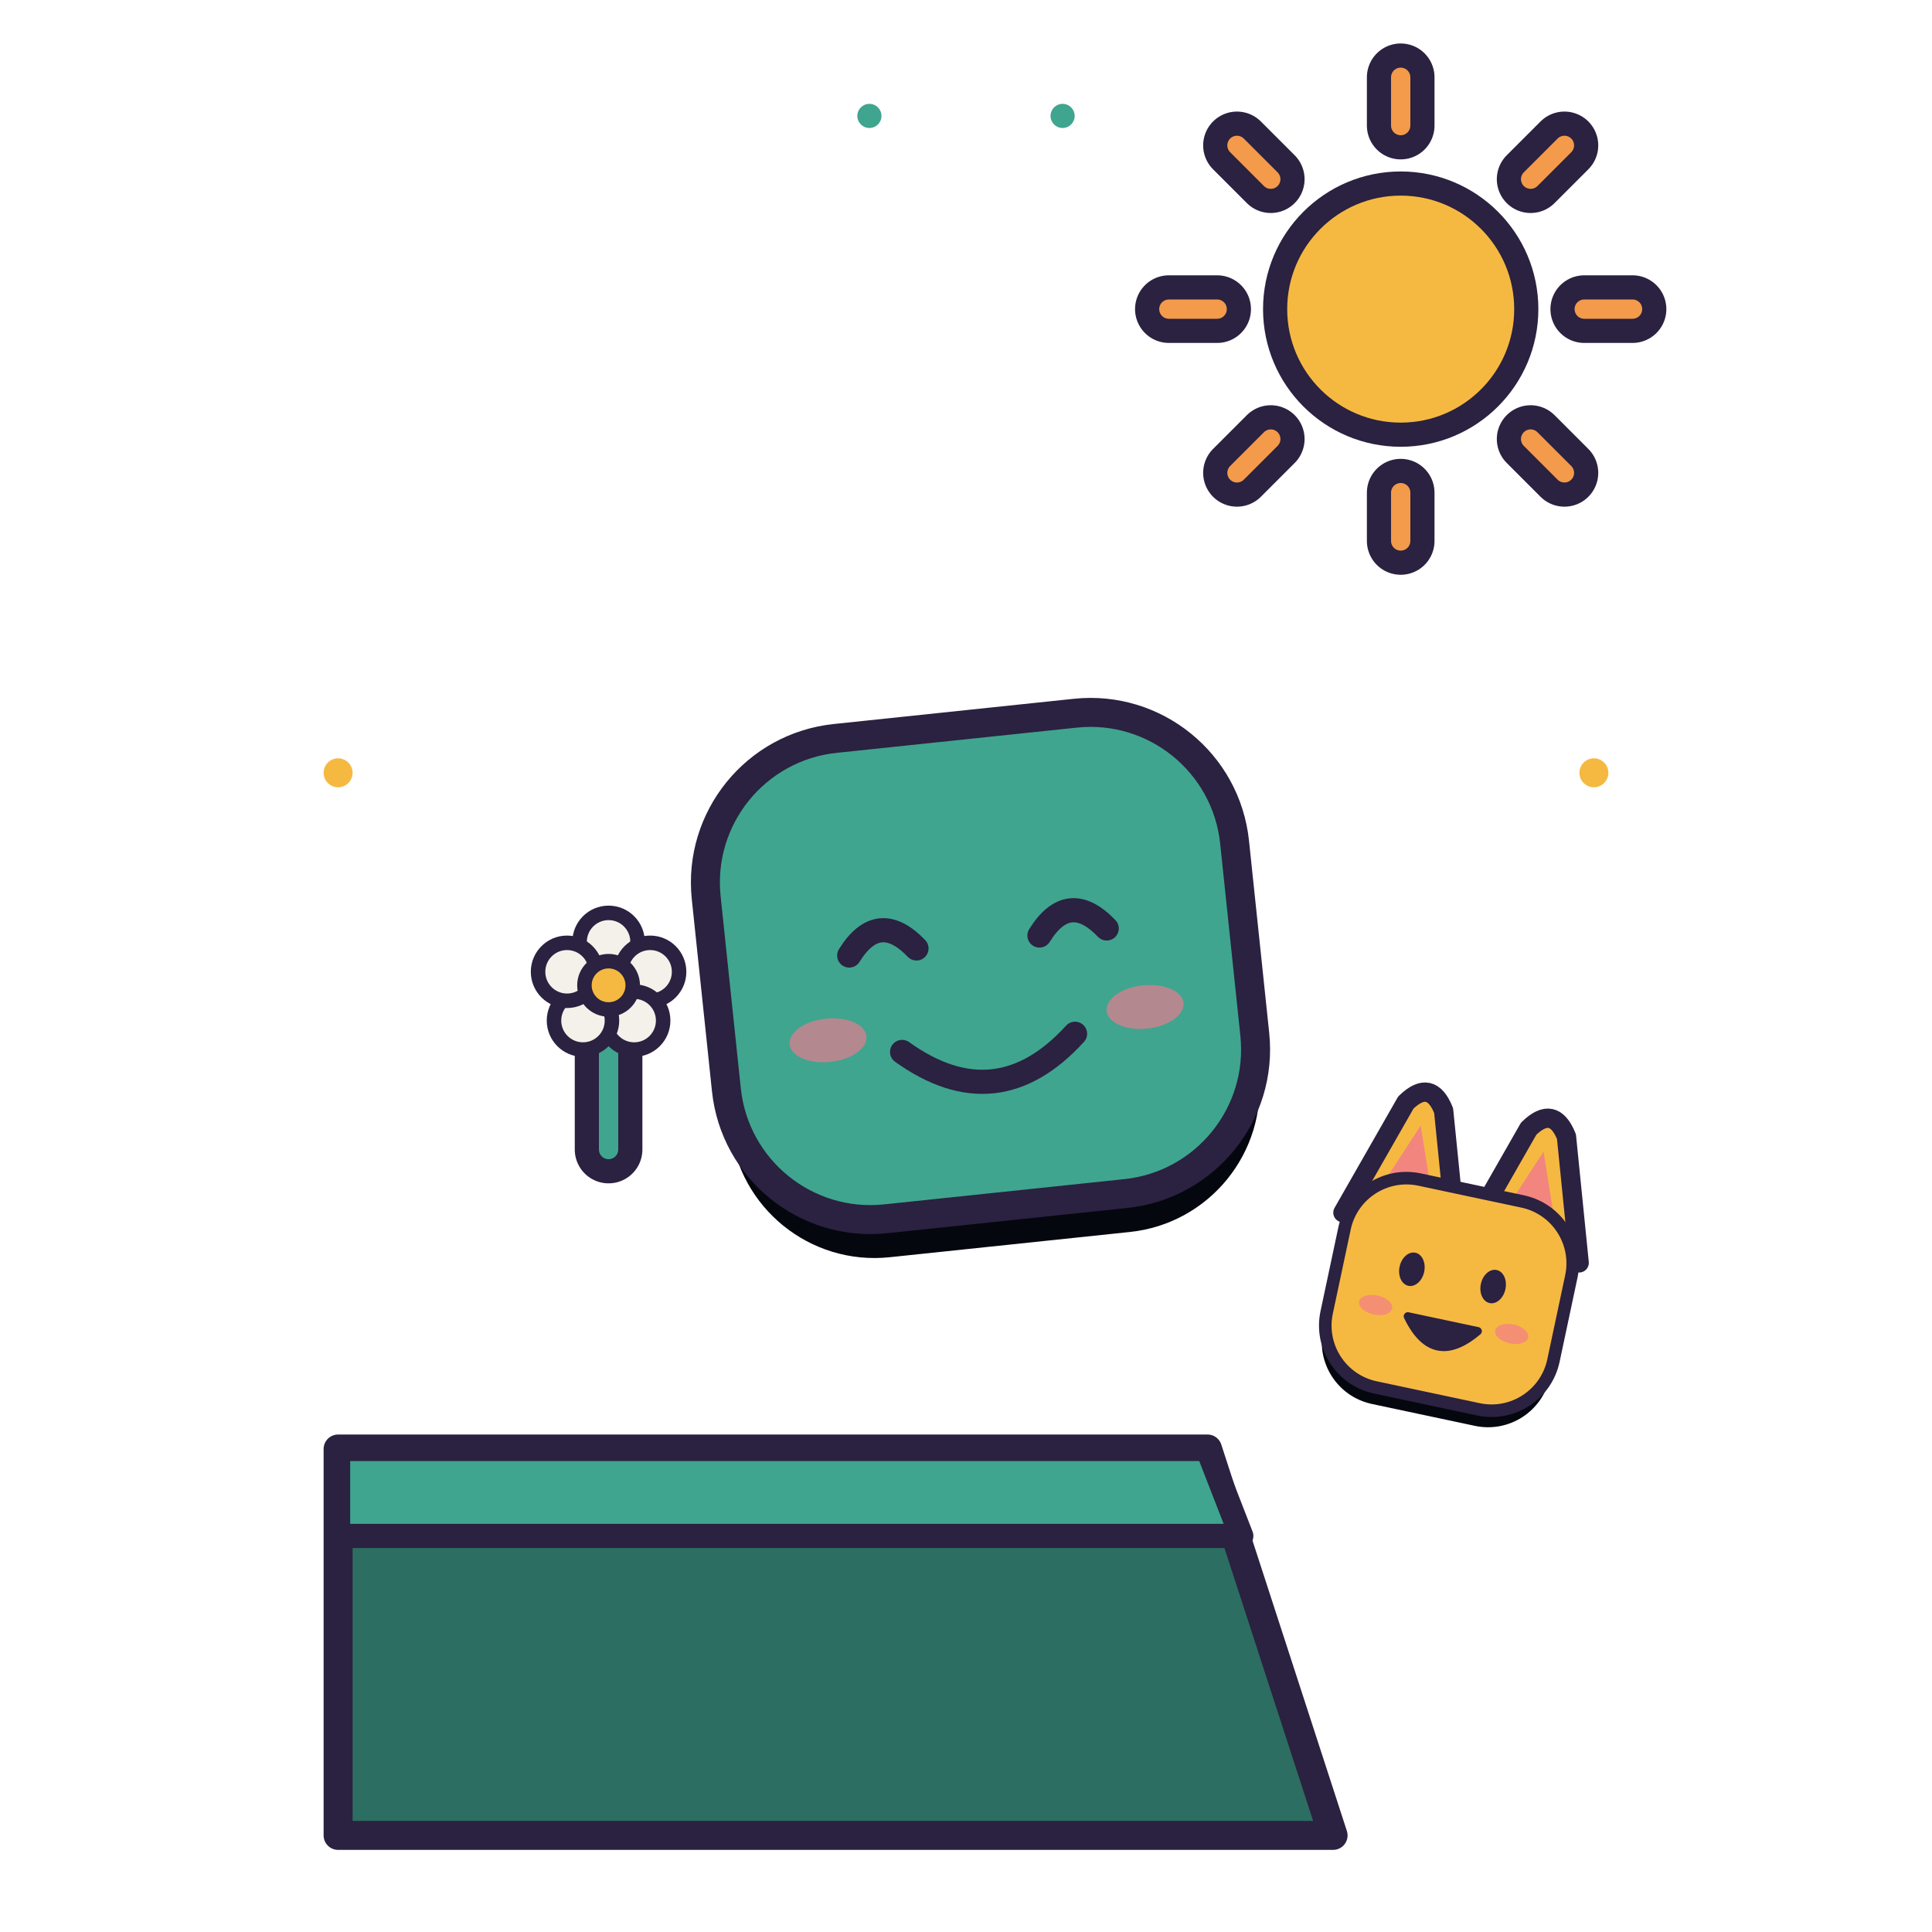
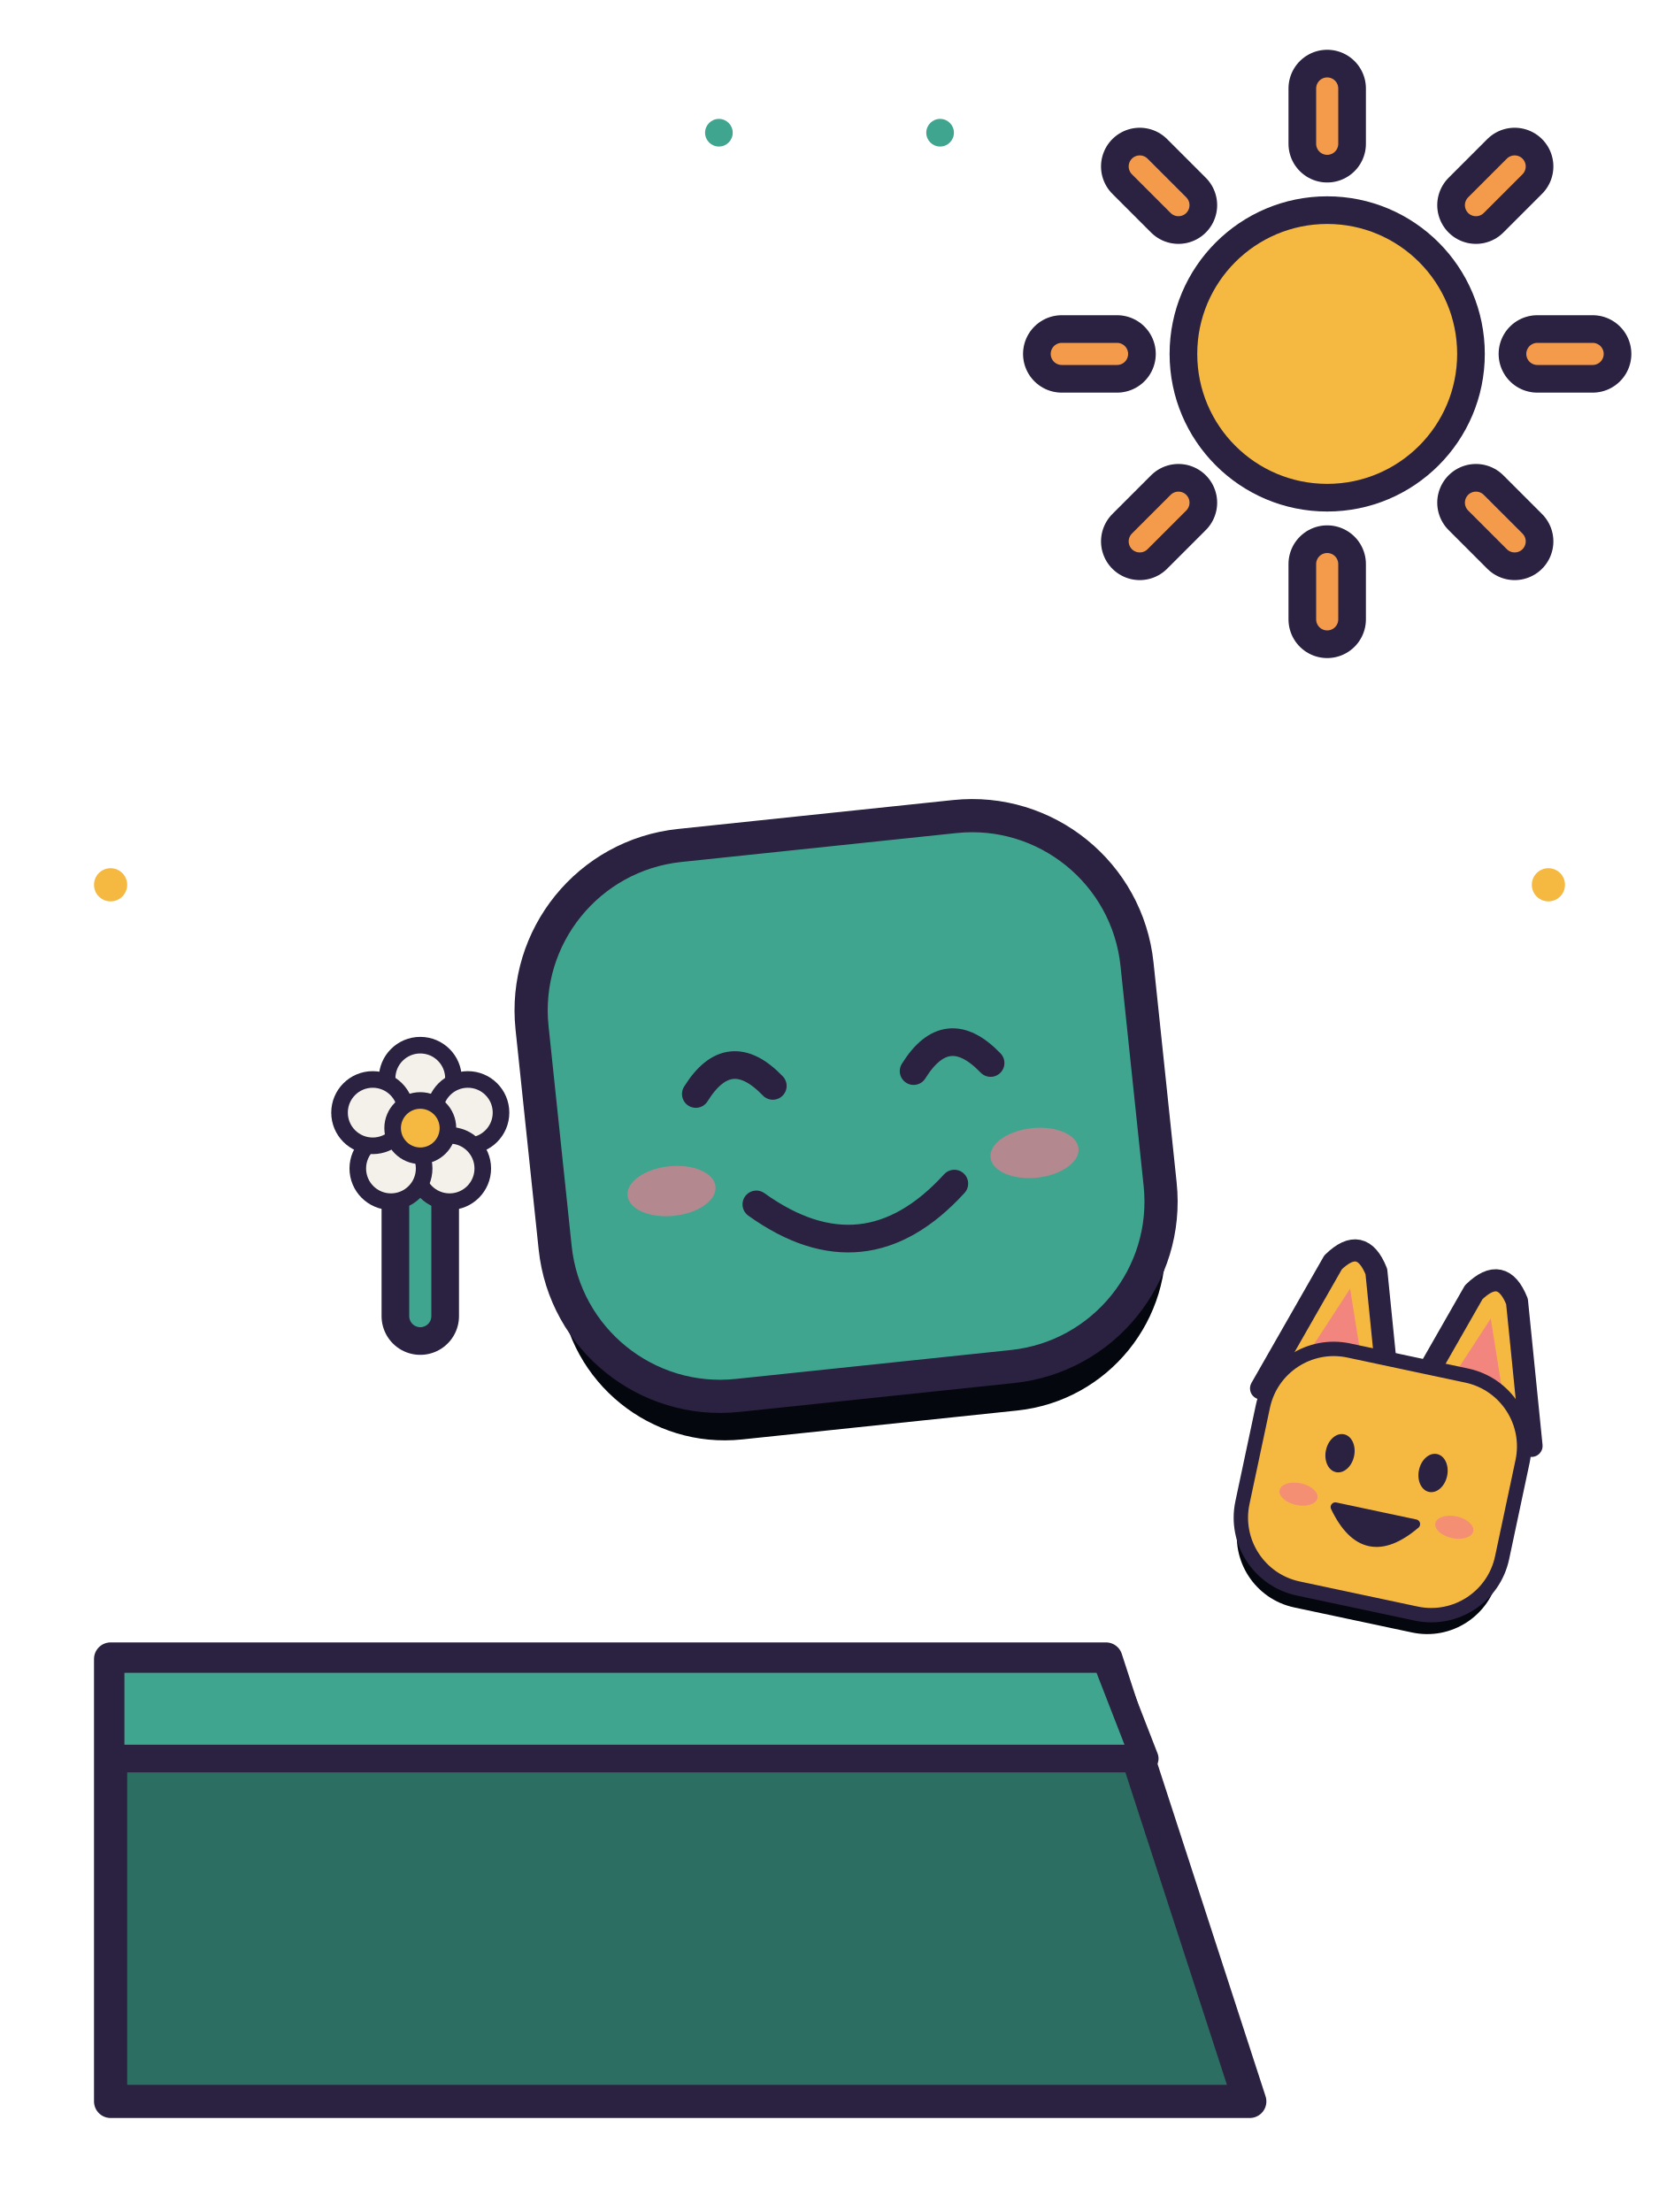
- <svg xmlns="http://www.w3.org/2000/svg" viewBox="-50 0 400 400" width="400" height="400">
+ <svg xmlns="http://www.w3.org/2000/svg" viewBox="0 0 300 400" width="300" height="400">
  <circle cx="20" cy="160" r="3" fill="#f5b942" />
  <circle cx="280" cy="160" r="3" fill="#f5b942" />
  <circle cx="130" cy="24" r="2.5" fill="#3fa58f" />
  <circle cx="170" cy="24" r="2.5" fill="#3fa58f" />
  <line x1="278" y1="64" x2="288" y2="64" stroke="#2b2140" stroke-width="14" stroke-linecap="round" />
  <line x1="278" y1="64" x2="288" y2="64" stroke="#f39a4b" stroke-width="4" stroke-linecap="round" />
  <line x1="266.9" y1="90.9" x2="273.9" y2="97.9" stroke="#2b2140" stroke-width="14" stroke-linecap="round" />
  <line x1="266.9" y1="90.9" x2="273.9" y2="97.9" stroke="#f39a4b" stroke-width="4" stroke-linecap="round" />
  <line x1="240" y1="102" x2="240" y2="112" stroke="#2b2140" stroke-width="14" stroke-linecap="round" />
  <line x1="240" y1="102" x2="240" y2="112" stroke="#f39a4b" stroke-width="4" stroke-linecap="round" />
  <line x1="213.1" y1="90.9" x2="206.1" y2="97.9" stroke="#2b2140" stroke-width="14" stroke-linecap="round" />
  <line x1="213.1" y1="90.9" x2="206.1" y2="97.9" stroke="#f39a4b" stroke-width="4" stroke-linecap="round" />
  <line x1="202" y1="64" x2="192" y2="64" stroke="#2b2140" stroke-width="14" stroke-linecap="round" />
  <line x1="202" y1="64" x2="192" y2="64" stroke="#f39a4b" stroke-width="4" stroke-linecap="round" />
  <line x1="213.1" y1="37.1" x2="206.1" y2="30.1" stroke="#2b2140" stroke-width="14" stroke-linecap="round" />
  <line x1="213.1" y1="37.1" x2="206.1" y2="30.1" stroke="#f39a4b" stroke-width="4" stroke-linecap="round" />
  <line x1="240" y1="26" x2="240" y2="16" stroke="#2b2140" stroke-width="14" stroke-linecap="round" />
  <line x1="240" y1="26" x2="240" y2="16" stroke="#f39a4b" stroke-width="4" stroke-linecap="round" />
  <line x1="266.9" y1="37.1" x2="273.9" y2="30.1" stroke="#2b2140" stroke-width="14" stroke-linecap="round" />
  <line x1="266.9" y1="37.1" x2="273.9" y2="30.1" stroke="#f39a4b" stroke-width="4" stroke-linecap="round" />
  <circle cx="240" cy="64" r="26" fill="#f5b942" stroke="#2b2140" stroke-width="5" />
  <line x1="76" y1="238" x2="76" y2="214" stroke="#2b2140" stroke-width="14" stroke-linecap="round" />
  <line x1="76" y1="238" x2="76" y2="214" stroke="#3fa58f" stroke-width="4" stroke-linecap="round" />
  <circle cx="76" cy="195" r="6" fill="#f4f1ea" stroke="#2b2140" stroke-width="3" />
  <circle cx="84.6" cy="201.2" r="6" fill="#f4f1ea" stroke="#2b2140" stroke-width="3" />
  <circle cx="81.3" cy="211.3" r="6" fill="#f4f1ea" stroke="#2b2140" stroke-width="3" />
  <circle cx="70.7" cy="211.3" r="6" fill="#f4f1ea" stroke="#2b2140" stroke-width="3" />
  <circle cx="67.4" cy="201.2" r="6" fill="#f4f1ea" stroke="#2b2140" stroke-width="3" />
  <circle cx="76" cy="204" r="5" fill="#f5b942" stroke="#2b2140" stroke-width="3" />
  <g transform="rotate(-6 153 200)">
    <rect x="98" y="158" width="110" height="100" rx="30" fill="#05070f" />
    <rect x="98" y="150" width="110" height="100" rx="30" fill="#3fa58f" stroke="#2b2140" stroke-width="6" />
    <path d="M126.2 195 q7 -9 14 0" fill="none" stroke="#2b2140" stroke-width="5" stroke-linecap="round" />
    <path d="M165.8 195 q7 -9 14 0" fill="none" stroke="#2b2140" stroke-width="5" stroke-linecap="round" />
    <path d="M135 216 Q153 232 171 216" fill="none" stroke="#2b2140" stroke-width="5" stroke-linecap="round" />
    <ellipse cx="120" cy="212" rx="8" ry="4.5" fill="#f2788f" opacity="0.65" />
    <ellipse cx="186" cy="212" rx="8" ry="4.5" fill="#f2788f" opacity="0.65" />
  </g>
  <path d="M20 300 H200 L226 380 H20 Z" fill="#2c6e61" stroke="#2b2140" stroke-width="6" stroke-linejoin="round" />
  <path d="M20 300 H200 L207 318 H20 Z" fill="#3fa58f" stroke="#2b2140" stroke-width="5" stroke-linejoin="round" />
  <g transform="rotate(12 250 268)">
    <path d="M251 256 L259 231 Q263 225 267 231 L275 256 Z" fill="#f5b942" stroke="#2b2140" stroke-width="4" stroke-linejoin="round" />
    <path d="M258 248 L263 235 L268 248 Z" fill="#f2788f" opacity="0.8" />
    <path d="M225 256 L233 231 Q237 225 241 231 L249 256 Z" fill="#f5b942" stroke="#2b2140" stroke-width="4" stroke-linejoin="round" />
    <path d="M232 248 L237 235 L242 248 Z" fill="#f2788f" opacity="0.8" />
    <rect x="226" y="249.5" width="48" height="44" rx="13.1" fill="#05070f" />
    <rect x="226" y="246" width="48" height="44" rx="13.1" fill="#f5b942" stroke="#2b2140" stroke-width="2.6" />
    <ellipse cx="241.4" cy="264.5" rx="2.6" ry="3.5" fill="#2b2140" />
    <ellipse cx="258.6" cy="264.5" rx="2.6" ry="3.5" fill="#2b2140" />
    <path d="M242.6 274.2 Q250 283.8 257.4 274.2 Z" fill="#2b2140" stroke="#2b2140" stroke-width="1.7" stroke-linejoin="round" />
    <ellipse cx="235.6" cy="273.3" rx="3.5" ry="2" fill="#f2788f" opacity="0.65" />
    <ellipse cx="264.4" cy="273.3" rx="3.5" ry="2" fill="#f2788f" opacity="0.65" />
  </g>
</svg>
